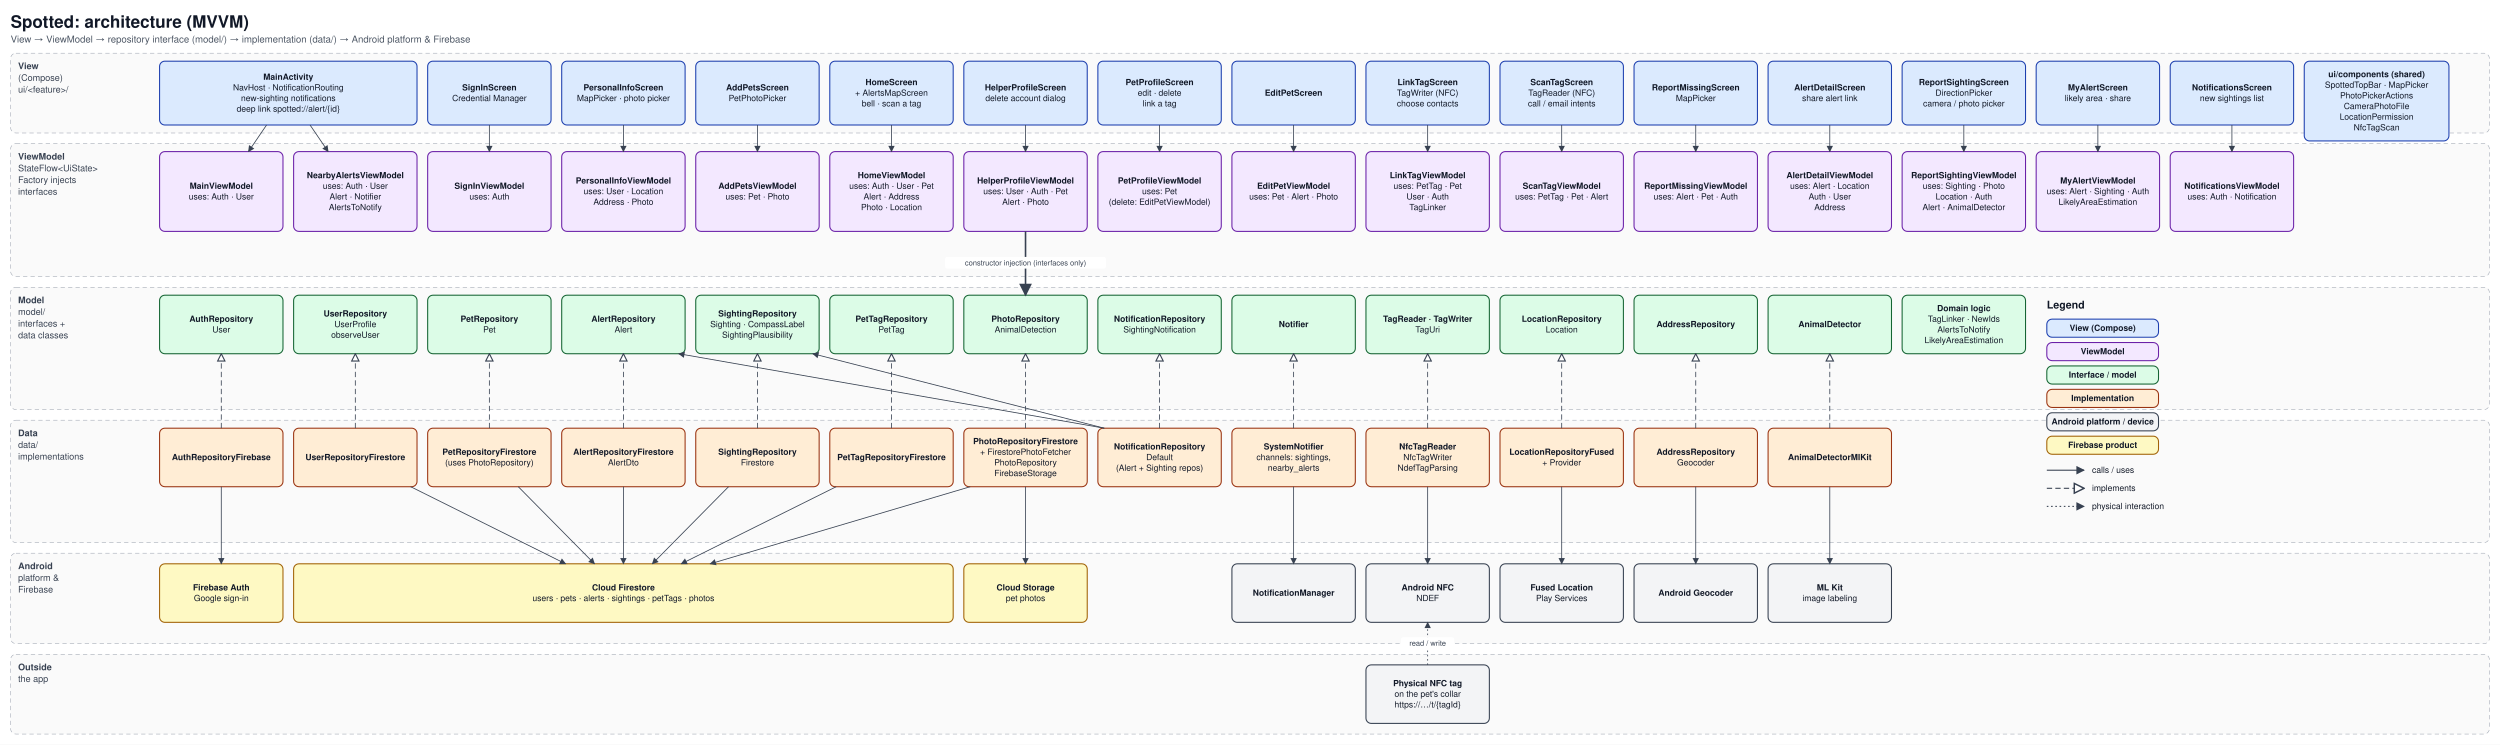
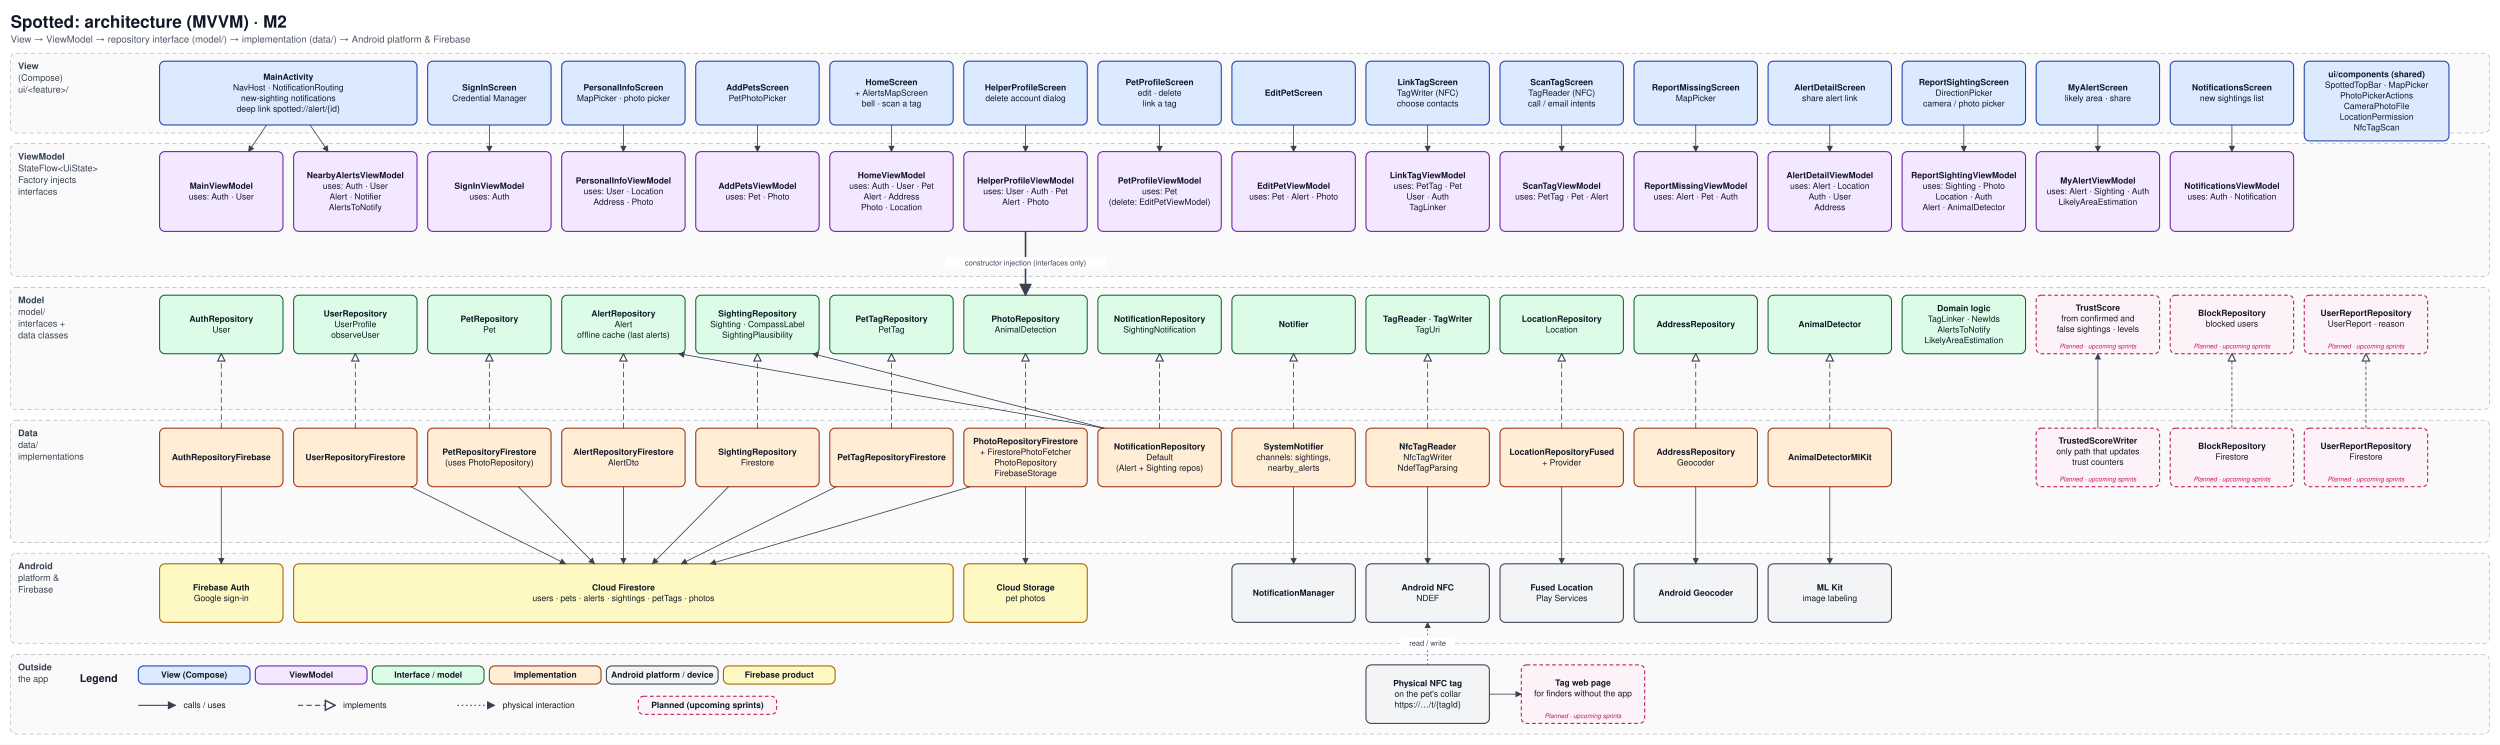
<svg xmlns="http://www.w3.org/2000/svg" width="4700" height="1400" viewBox="0 0 4700 1400" font-family="Helvetica, Arial, sans-serif">
  <defs>
    <marker id="arrow" viewBox="0 0 10 10" refX="9" refY="5" markerWidth="8" markerHeight="8" orient="auto-start-reverse">
      <path d="M0,0 L10,5 L0,10 z" fill="#374151" />
    </marker>
    <marker id="tri" viewBox="0 0 12 12" refX="11" refY="6" markerWidth="11" markerHeight="11" orient="auto-start-reverse">
      <path d="M1,1 L11,6 L1,11 z" fill="#ffffff" stroke="#374151" stroke-width="1.5" />
    </marker>
  </defs>
  <rect width="4700" height="1400" fill="#ffffff" />
-   <text x="20" y="52" font-size="32" fill="#111827" font-weight="bold">Spotted: architecture (MVVM)</text>
+   <text x="20" y="52" font-size="32" fill="#111827" font-weight="bold">Spotted: architecture (MVVM) · M2</text>
  <text x="20" y="80" font-size="18" fill="#4b5563">View → ViewModel → repository interface (model/) → implementation (data/) → Android platform &amp; Firebase</text>
  <rect x="20" y="100" width="4660" height="150" rx="10" fill="#fafafa" stroke="#9ca3af" stroke-dasharray="8 6" />
  <text x="34" y="130" font-size="17" fill="#374151" font-weight="bold">View</text>
  <text x="34" y="152" font-size="17" fill="#374151">(Compose)</text>
  <text x="34" y="174" font-size="17" fill="#374151">ui/&lt;feature&gt;/</text>
  <rect x="20" y="270" width="4660" height="250" rx="10" fill="#fafafa" stroke="#9ca3af" stroke-dasharray="8 6" />
  <text x="34" y="300" font-size="17" fill="#374151" font-weight="bold">ViewModel</text>
  <text x="34" y="322" font-size="17" fill="#374151">StateFlow&lt;UiState&gt;</text>
  <text x="34" y="344" font-size="17" fill="#374151">Factory injects</text>
  <text x="34" y="366" font-size="17" fill="#374151">interfaces</text>
  <rect x="20" y="540" width="4660" height="230" rx="10" fill="#fafafa" stroke="#9ca3af" stroke-dasharray="8 6" />
  <text x="34" y="570" font-size="17" fill="#374151" font-weight="bold">Model</text>
  <text x="34" y="592" font-size="17" fill="#374151">model/</text>
  <text x="34" y="614" font-size="17" fill="#374151">interfaces +</text>
  <text x="34" y="636" font-size="17" fill="#374151">data classes</text>
  <rect x="20" y="790" width="4660" height="230" rx="10" fill="#fafafa" stroke="#9ca3af" stroke-dasharray="8 6" />
  <text x="34" y="820" font-size="17" fill="#374151" font-weight="bold">Data</text>
  <text x="34" y="842" font-size="17" fill="#374151">data/</text>
  <text x="34" y="864" font-size="17" fill="#374151">implementations</text>
  <rect x="20" y="1040" width="4660" height="170" rx="10" fill="#fafafa" stroke="#9ca3af" stroke-dasharray="8 6" />
  <text x="34" y="1070" font-size="17" fill="#374151" font-weight="bold">Android</text>
  <text x="34" y="1092" font-size="17" fill="#374151">platform &amp;</text>
  <text x="34" y="1114" font-size="17" fill="#374151">Firebase</text>
  <rect x="20" y="1230" width="4660" height="150" rx="10" fill="#fafafa" stroke="#9ca3af" stroke-dasharray="8 6" />
  <text x="34" y="1260" font-size="17" fill="#374151" font-weight="bold">Outside</text>
  <text x="34" y="1282" font-size="17" fill="#374151">the app</text>
  <rect x="300" y="115" width="484" height="120" rx="10" fill="#dbeafe" stroke="#1e40af" stroke-width="2" />
  <text x="542" y="150" font-size="16" text-anchor="middle" fill="#111827" font-weight="bold">MainActivity</text>
  <text x="542" y="170" font-size="16" text-anchor="middle" fill="#111827">NavHost · NotificationRouting</text>
  <text x="542" y="190" font-size="16" text-anchor="middle" fill="#111827">new-sighting notifications</text>
  <text x="542" y="210" font-size="16" text-anchor="middle" fill="#111827">deep link spotted://alert/{id}</text>
  <rect x="300" y="285" width="232" height="150" rx="10" fill="#f3e8ff" stroke="#6b21a8" stroke-width="2" />
  <text x="416" y="355" font-size="16" text-anchor="middle" fill="#111827" font-weight="bold">MainViewModel</text>
  <text x="416" y="375" font-size="16" text-anchor="middle" fill="#111827">uses: Auth · User</text>
  <rect x="552" y="285" width="232" height="150" rx="10" fill="#f3e8ff" stroke="#6b21a8" stroke-width="2" />
  <text x="668" y="335" font-size="16" text-anchor="middle" fill="#111827" font-weight="bold">NearbyAlertsViewModel</text>
  <text x="668" y="355" font-size="16" text-anchor="middle" fill="#111827">uses: Auth · User</text>
  <text x="668" y="375" font-size="16" text-anchor="middle" fill="#111827">Alert · Notifier</text>
  <text x="668" y="395" font-size="16" text-anchor="middle" fill="#111827">AlertsToNotify</text>
  <rect x="804" y="115" width="232" height="120" rx="10" fill="#dbeafe" stroke="#1e40af" stroke-width="2" />
  <text x="920" y="170" font-size="16" text-anchor="middle" fill="#111827" font-weight="bold">SignInScreen</text>
  <text x="920" y="190" font-size="16" text-anchor="middle" fill="#111827">Credential Manager</text>
  <rect x="804" y="285" width="232" height="150" rx="10" fill="#f3e8ff" stroke="#6b21a8" stroke-width="2" />
  <text x="920" y="355" font-size="16" text-anchor="middle" fill="#111827" font-weight="bold">SignInViewModel</text>
  <text x="920" y="375" font-size="16" text-anchor="middle" fill="#111827">uses: Auth</text>
  <rect x="1056" y="115" width="232" height="120" rx="10" fill="#dbeafe" stroke="#1e40af" stroke-width="2" />
  <text x="1172" y="170" font-size="16" text-anchor="middle" fill="#111827" font-weight="bold">PersonalInfoScreen</text>
  <text x="1172" y="190" font-size="16" text-anchor="middle" fill="#111827">MapPicker · photo picker</text>
  <rect x="1056" y="285" width="232" height="150" rx="10" fill="#f3e8ff" stroke="#6b21a8" stroke-width="2" />
  <text x="1172" y="345" font-size="16" text-anchor="middle" fill="#111827" font-weight="bold">PersonalInfoViewModel</text>
  <text x="1172" y="365" font-size="16" text-anchor="middle" fill="#111827">uses: User · Location</text>
  <text x="1172" y="385" font-size="16" text-anchor="middle" fill="#111827">Address · Photo</text>
  <rect x="1308" y="115" width="232" height="120" rx="10" fill="#dbeafe" stroke="#1e40af" stroke-width="2" />
  <text x="1424" y="170" font-size="16" text-anchor="middle" fill="#111827" font-weight="bold">AddPetsScreen</text>
  <text x="1424" y="190" font-size="16" text-anchor="middle" fill="#111827">PetPhotoPicker</text>
  <rect x="1308" y="285" width="232" height="150" rx="10" fill="#f3e8ff" stroke="#6b21a8" stroke-width="2" />
  <text x="1424" y="355" font-size="16" text-anchor="middle" fill="#111827" font-weight="bold">AddPetsViewModel</text>
  <text x="1424" y="375" font-size="16" text-anchor="middle" fill="#111827">uses: Pet · Photo</text>
  <rect x="1560" y="115" width="232" height="120" rx="10" fill="#dbeafe" stroke="#1e40af" stroke-width="2" />
  <text x="1676" y="160" font-size="16" text-anchor="middle" fill="#111827" font-weight="bold">HomeScreen</text>
  <text x="1676" y="180" font-size="16" text-anchor="middle" fill="#111827">+ AlertsMapScreen</text>
  <text x="1676" y="200" font-size="16" text-anchor="middle" fill="#111827">bell · scan a tag</text>
  <rect x="1560" y="285" width="232" height="150" rx="10" fill="#f3e8ff" stroke="#6b21a8" stroke-width="2" />
  <text x="1676" y="335" font-size="16" text-anchor="middle" fill="#111827" font-weight="bold">HomeViewModel</text>
  <text x="1676" y="355" font-size="16" text-anchor="middle" fill="#111827">uses: Auth · User · Pet</text>
  <text x="1676" y="375" font-size="16" text-anchor="middle" fill="#111827">Alert · Address</text>
  <text x="1676" y="395" font-size="16" text-anchor="middle" fill="#111827">Photo · Location</text>
  <rect x="1812" y="115" width="232" height="120" rx="10" fill="#dbeafe" stroke="#1e40af" stroke-width="2" />
  <text x="1928" y="170" font-size="16" text-anchor="middle" fill="#111827" font-weight="bold">HelperProfileScreen</text>
  <text x="1928" y="190" font-size="16" text-anchor="middle" fill="#111827">delete account dialog</text>
  <rect x="1812" y="285" width="232" height="150" rx="10" fill="#f3e8ff" stroke="#6b21a8" stroke-width="2" />
  <text x="1928" y="345" font-size="16" text-anchor="middle" fill="#111827" font-weight="bold">HelperProfileViewModel</text>
  <text x="1928" y="365" font-size="16" text-anchor="middle" fill="#111827">uses: User · Auth · Pet</text>
  <text x="1928" y="385" font-size="16" text-anchor="middle" fill="#111827">Alert · Photo</text>
  <rect x="2064" y="115" width="232" height="120" rx="10" fill="#dbeafe" stroke="#1e40af" stroke-width="2" />
  <text x="2180" y="160" font-size="16" text-anchor="middle" fill="#111827" font-weight="bold">PetProfileScreen</text>
  <text x="2180" y="180" font-size="16" text-anchor="middle" fill="#111827">edit · delete</text>
  <text x="2180" y="200" font-size="16" text-anchor="middle" fill="#111827">link a tag</text>
  <rect x="2064" y="285" width="232" height="150" rx="10" fill="#f3e8ff" stroke="#6b21a8" stroke-width="2" />
  <text x="2180" y="345" font-size="16" text-anchor="middle" fill="#111827" font-weight="bold">PetProfileViewModel</text>
  <text x="2180" y="365" font-size="16" text-anchor="middle" fill="#111827">uses: Pet</text>
  <text x="2180" y="385" font-size="16" text-anchor="middle" fill="#111827">(delete: EditPetViewModel)</text>
  <rect x="2316" y="115" width="232" height="120" rx="10" fill="#dbeafe" stroke="#1e40af" stroke-width="2" />
  <text x="2432" y="180" font-size="16" text-anchor="middle" fill="#111827" font-weight="bold">EditPetScreen</text>
  <rect x="2316" y="285" width="232" height="150" rx="10" fill="#f3e8ff" stroke="#6b21a8" stroke-width="2" />
  <text x="2432" y="355" font-size="16" text-anchor="middle" fill="#111827" font-weight="bold">EditPetViewModel</text>
  <text x="2432" y="375" font-size="16" text-anchor="middle" fill="#111827">uses: Pet · Alert · Photo</text>
  <rect x="2568" y="115" width="232" height="120" rx="10" fill="#dbeafe" stroke="#1e40af" stroke-width="2" />
  <text x="2684" y="160" font-size="16" text-anchor="middle" fill="#111827" font-weight="bold">LinkTagScreen</text>
  <text x="2684" y="180" font-size="16" text-anchor="middle" fill="#111827">TagWriter (NFC)</text>
  <text x="2684" y="200" font-size="16" text-anchor="middle" fill="#111827">choose contacts</text>
  <rect x="2568" y="285" width="232" height="150" rx="10" fill="#f3e8ff" stroke="#6b21a8" stroke-width="2" />
  <text x="2684" y="335" font-size="16" text-anchor="middle" fill="#111827" font-weight="bold">LinkTagViewModel</text>
  <text x="2684" y="355" font-size="16" text-anchor="middle" fill="#111827">uses: PetTag · Pet</text>
  <text x="2684" y="375" font-size="16" text-anchor="middle" fill="#111827">User · Auth</text>
  <text x="2684" y="395" font-size="16" text-anchor="middle" fill="#111827">TagLinker</text>
  <rect x="2820" y="115" width="232" height="120" rx="10" fill="#dbeafe" stroke="#1e40af" stroke-width="2" />
  <text x="2936" y="160" font-size="16" text-anchor="middle" fill="#111827" font-weight="bold">ScanTagScreen</text>
  <text x="2936" y="180" font-size="16" text-anchor="middle" fill="#111827">TagReader (NFC)</text>
  <text x="2936" y="200" font-size="16" text-anchor="middle" fill="#111827">call / email intents</text>
  <rect x="2820" y="285" width="232" height="150" rx="10" fill="#f3e8ff" stroke="#6b21a8" stroke-width="2" />
  <text x="2936" y="355" font-size="16" text-anchor="middle" fill="#111827" font-weight="bold">ScanTagViewModel</text>
  <text x="2936" y="375" font-size="16" text-anchor="middle" fill="#111827">uses: PetTag · Pet · Alert</text>
  <rect x="3072" y="115" width="232" height="120" rx="10" fill="#dbeafe" stroke="#1e40af" stroke-width="2" />
  <text x="3188" y="170" font-size="16" text-anchor="middle" fill="#111827" font-weight="bold">ReportMissingScreen</text>
  <text x="3188" y="190" font-size="16" text-anchor="middle" fill="#111827">MapPicker</text>
  <rect x="3072" y="285" width="232" height="150" rx="10" fill="#f3e8ff" stroke="#6b21a8" stroke-width="2" />
  <text x="3188" y="355" font-size="16" text-anchor="middle" fill="#111827" font-weight="bold">ReportMissingViewModel</text>
  <text x="3188" y="375" font-size="16" text-anchor="middle" fill="#111827">uses: Alert · Pet · Auth</text>
  <rect x="3324" y="115" width="232" height="120" rx="10" fill="#dbeafe" stroke="#1e40af" stroke-width="2" />
  <text x="3440" y="170" font-size="16" text-anchor="middle" fill="#111827" font-weight="bold">AlertDetailScreen</text>
  <text x="3440" y="190" font-size="16" text-anchor="middle" fill="#111827">share alert link</text>
  <rect x="3324" y="285" width="232" height="150" rx="10" fill="#f3e8ff" stroke="#6b21a8" stroke-width="2" />
  <text x="3440" y="335" font-size="16" text-anchor="middle" fill="#111827" font-weight="bold">AlertDetailViewModel</text>
  <text x="3440" y="355" font-size="16" text-anchor="middle" fill="#111827">uses: Alert · Location</text>
  <text x="3440" y="375" font-size="16" text-anchor="middle" fill="#111827">Auth · User</text>
  <text x="3440" y="395" font-size="16" text-anchor="middle" fill="#111827">Address</text>
  <rect x="3576" y="115" width="232" height="120" rx="10" fill="#dbeafe" stroke="#1e40af" stroke-width="2" />
  <text x="3692" y="160" font-size="16" text-anchor="middle" fill="#111827" font-weight="bold">ReportSightingScreen</text>
  <text x="3692" y="180" font-size="16" text-anchor="middle" fill="#111827">DirectionPicker</text>
  <text x="3692" y="200" font-size="16" text-anchor="middle" fill="#111827">camera / photo picker</text>
  <rect x="3576" y="285" width="232" height="150" rx="10" fill="#f3e8ff" stroke="#6b21a8" stroke-width="2" />
  <text x="3692" y="335" font-size="16" text-anchor="middle" fill="#111827" font-weight="bold">ReportSightingViewModel</text>
  <text x="3692" y="355" font-size="16" text-anchor="middle" fill="#111827">uses: Sighting · Photo</text>
  <text x="3692" y="375" font-size="16" text-anchor="middle" fill="#111827">Location · Auth</text>
  <text x="3692" y="395" font-size="16" text-anchor="middle" fill="#111827">Alert · AnimalDetector</text>
  <rect x="3828" y="115" width="232" height="120" rx="10" fill="#dbeafe" stroke="#1e40af" stroke-width="2" />
  <text x="3944" y="170" font-size="16" text-anchor="middle" fill="#111827" font-weight="bold">MyAlertScreen</text>
  <text x="3944" y="190" font-size="16" text-anchor="middle" fill="#111827">likely area · share</text>
  <rect x="3828" y="285" width="232" height="150" rx="10" fill="#f3e8ff" stroke="#6b21a8" stroke-width="2" />
  <text x="3944" y="345" font-size="16" text-anchor="middle" fill="#111827" font-weight="bold">MyAlertViewModel</text>
  <text x="3944" y="365" font-size="16" text-anchor="middle" fill="#111827">uses: Alert · Sighting · Auth</text>
  <text x="3944" y="385" font-size="16" text-anchor="middle" fill="#111827">LikelyAreaEstimation</text>
  <rect x="4080" y="115" width="232" height="120" rx="10" fill="#dbeafe" stroke="#1e40af" stroke-width="2" />
  <text x="4196" y="170" font-size="16" text-anchor="middle" fill="#111827" font-weight="bold">NotificationsScreen</text>
  <text x="4196" y="190" font-size="16" text-anchor="middle" fill="#111827">new sightings list</text>
  <rect x="4080" y="285" width="232" height="150" rx="10" fill="#f3e8ff" stroke="#6b21a8" stroke-width="2" />
  <text x="4196" y="355" font-size="16" text-anchor="middle" fill="#111827" font-weight="bold">NotificationsViewModel</text>
  <text x="4196" y="375" font-size="16" text-anchor="middle" fill="#111827">uses: Auth · Notification</text>
  <rect x="4332" y="115" width="272" height="150" rx="10" fill="#dbeafe" stroke="#1e40af" stroke-width="2" />
  <text x="4468" y="145" font-size="16" text-anchor="middle" fill="#111827" font-weight="bold">ui/components (shared)</text>
  <text x="4468" y="165" font-size="16" text-anchor="middle" fill="#111827">SpottedTopBar · MapPicker</text>
  <text x="4468" y="185" font-size="16" text-anchor="middle" fill="#111827">PhotoPickerActions</text>
  <text x="4468" y="205" font-size="16" text-anchor="middle" fill="#111827">CameraPhotoFile</text>
  <text x="4468" y="225" font-size="16" text-anchor="middle" fill="#111827">LocationPermission</text>
  <text x="4468" y="245" font-size="16" text-anchor="middle" fill="#111827">NfcTagScan</text>
  <rect x="300" y="555" width="232" height="110" rx="10" fill="#dcfce7" stroke="#166534" stroke-width="2" />
  <text x="416" y="605" font-size="16" text-anchor="middle" fill="#111827" font-weight="bold">AuthRepository</text>
  <text x="416" y="625" font-size="16" text-anchor="middle" fill="#111827">User</text>
  <rect x="552" y="555" width="232" height="110" rx="10" fill="#dcfce7" stroke="#166534" stroke-width="2" />
  <text x="668" y="595" font-size="16" text-anchor="middle" fill="#111827" font-weight="bold">UserRepository</text>
  <text x="668" y="615" font-size="16" text-anchor="middle" fill="#111827">UserProfile</text>
  <text x="668" y="635" font-size="16" text-anchor="middle" fill="#111827">observeUser</text>
  <rect x="804" y="555" width="232" height="110" rx="10" fill="#dcfce7" stroke="#166534" stroke-width="2" />
  <text x="920" y="605" font-size="16" text-anchor="middle" fill="#111827" font-weight="bold">PetRepository</text>
  <text x="920" y="625" font-size="16" text-anchor="middle" fill="#111827">Pet</text>
  <rect x="1056" y="555" width="232" height="110" rx="10" fill="#dcfce7" stroke="#166534" stroke-width="2" />
-   <text x="1172" y="605" font-size="16" text-anchor="middle" fill="#111827" font-weight="bold">AlertRepository</text>
-   <text x="1172" y="625" font-size="16" text-anchor="middle" fill="#111827">Alert</text>
+   <text x="1172" y="595" font-size="16" text-anchor="middle" fill="#111827" font-weight="bold">AlertRepository</text>
+   <text x="1172" y="615" font-size="16" text-anchor="middle" fill="#111827">Alert</text>
+   <text x="1172" y="635" font-size="16" text-anchor="middle" fill="#111827">offline cache (last alerts)</text>
  <rect x="1308" y="555" width="232" height="110" rx="10" fill="#dcfce7" stroke="#166534" stroke-width="2" />
  <text x="1424" y="595" font-size="16" text-anchor="middle" fill="#111827" font-weight="bold">SightingRepository</text>
  <text x="1424" y="615" font-size="16" text-anchor="middle" fill="#111827">Sighting · CompassLabel</text>
  <text x="1424" y="635" font-size="16" text-anchor="middle" fill="#111827">SightingPlausibility</text>
  <rect x="1560" y="555" width="232" height="110" rx="10" fill="#dcfce7" stroke="#166534" stroke-width="2" />
  <text x="1676" y="605" font-size="16" text-anchor="middle" fill="#111827" font-weight="bold">PetTagRepository</text>
  <text x="1676" y="625" font-size="16" text-anchor="middle" fill="#111827">PetTag</text>
  <rect x="1812" y="555" width="232" height="110" rx="10" fill="#dcfce7" stroke="#166534" stroke-width="2" />
  <text x="1928" y="605" font-size="16" text-anchor="middle" fill="#111827" font-weight="bold">PhotoRepository</text>
  <text x="1928" y="625" font-size="16" text-anchor="middle" fill="#111827">AnimalDetection</text>
  <rect x="2064" y="555" width="232" height="110" rx="10" fill="#dcfce7" stroke="#166534" stroke-width="2" />
  <text x="2180" y="605" font-size="16" text-anchor="middle" fill="#111827" font-weight="bold">NotificationRepository</text>
  <text x="2180" y="625" font-size="16" text-anchor="middle" fill="#111827">SightingNotification</text>
  <rect x="2316" y="555" width="232" height="110" rx="10" fill="#dcfce7" stroke="#166534" stroke-width="2" />
  <text x="2432" y="615" font-size="16" text-anchor="middle" fill="#111827" font-weight="bold">Notifier</text>
  <rect x="2568" y="555" width="232" height="110" rx="10" fill="#dcfce7" stroke="#166534" stroke-width="2" />
  <text x="2684" y="605" font-size="16" text-anchor="middle" fill="#111827" font-weight="bold">TagReader · TagWriter</text>
  <text x="2684" y="625" font-size="16" text-anchor="middle" fill="#111827">TagUri</text>
  <rect x="2820" y="555" width="232" height="110" rx="10" fill="#dcfce7" stroke="#166534" stroke-width="2" />
  <text x="2936" y="605" font-size="16" text-anchor="middle" fill="#111827" font-weight="bold">LocationRepository</text>
  <text x="2936" y="625" font-size="16" text-anchor="middle" fill="#111827">Location</text>
  <rect x="3072" y="555" width="232" height="110" rx="10" fill="#dcfce7" stroke="#166534" stroke-width="2" />
  <text x="3188" y="615" font-size="16" text-anchor="middle" fill="#111827" font-weight="bold">AddressRepository</text>
  <rect x="3324" y="555" width="232" height="110" rx="10" fill="#dcfce7" stroke="#166534" stroke-width="2" />
  <text x="3440" y="615" font-size="16" text-anchor="middle" fill="#111827" font-weight="bold">AnimalDetector</text>
  <rect x="3576" y="555" width="232" height="110" rx="10" fill="#dcfce7" stroke="#166534" stroke-width="2" />
  <text x="3692" y="585" font-size="16" text-anchor="middle" fill="#111827" font-weight="bold">Domain logic</text>
  <text x="3692" y="605" font-size="16" text-anchor="middle" fill="#111827">TagLinker · NewIds</text>
  <text x="3692" y="625" font-size="16" text-anchor="middle" fill="#111827">AlertsToNotify</text>
  <text x="3692" y="645" font-size="16" text-anchor="middle" fill="#111827">LikelyAreaEstimation</text>
  <rect x="300" y="805" width="232" height="110" rx="10" fill="#ffedd5" stroke="#9a3412" stroke-width="2" />
  <text x="416" y="865" font-size="16" text-anchor="middle" fill="#111827" font-weight="bold">AuthRepositoryFirebase</text>
  <rect x="552" y="805" width="232" height="110" rx="10" fill="#ffedd5" stroke="#9a3412" stroke-width="2" />
  <text x="668" y="865" font-size="16" text-anchor="middle" fill="#111827" font-weight="bold">UserRepositoryFirestore</text>
  <rect x="804" y="805" width="232" height="110" rx="10" fill="#ffedd5" stroke="#9a3412" stroke-width="2" />
  <text x="920" y="855" font-size="16" text-anchor="middle" fill="#111827" font-weight="bold">PetRepositoryFirestore</text>
  <text x="920" y="875" font-size="16" text-anchor="middle" fill="#111827">(uses PhotoRepository)</text>
  <rect x="1056" y="805" width="232" height="110" rx="10" fill="#ffedd5" stroke="#9a3412" stroke-width="2" />
  <text x="1172" y="855" font-size="16" text-anchor="middle" fill="#111827" font-weight="bold">AlertRepositoryFirestore</text>
  <text x="1172" y="875" font-size="16" text-anchor="middle" fill="#111827">AlertDto</text>
  <rect x="1308" y="805" width="232" height="110" rx="10" fill="#ffedd5" stroke="#9a3412" stroke-width="2" />
  <text x="1424" y="855" font-size="16" text-anchor="middle" fill="#111827" font-weight="bold">SightingRepository</text>
  <text x="1424" y="875" font-size="16" text-anchor="middle" fill="#111827">Firestore</text>
  <rect x="1560" y="805" width="232" height="110" rx="10" fill="#ffedd5" stroke="#9a3412" stroke-width="2" />
  <text x="1676" y="865" font-size="16" text-anchor="middle" fill="#111827" font-weight="bold">PetTagRepositoryFirestore</text>
  <rect x="1812" y="805" width="232" height="110" rx="10" fill="#ffedd5" stroke="#9a3412" stroke-width="2" />
  <text x="1928" y="835" font-size="16" text-anchor="middle" fill="#111827" font-weight="bold">PhotoRepositoryFirestore</text>
  <text x="1928" y="855" font-size="16" text-anchor="middle" fill="#111827">+ FirestorePhotoFetcher</text>
  <text x="1928" y="875" font-size="16" text-anchor="middle" fill="#111827">PhotoRepository</text>
  <text x="1928" y="895" font-size="16" text-anchor="middle" fill="#111827">FirebaseStorage</text>
  <rect x="2064" y="805" width="232" height="110" rx="10" fill="#ffedd5" stroke="#9a3412" stroke-width="2" />
  <text x="2180" y="845" font-size="16" text-anchor="middle" fill="#111827" font-weight="bold">NotificationRepository</text>
  <text x="2180" y="865" font-size="16" text-anchor="middle" fill="#111827">Default</text>
  <text x="2180" y="885" font-size="16" text-anchor="middle" fill="#111827">(Alert + Sighting repos)</text>
  <rect x="2316" y="805" width="232" height="110" rx="10" fill="#ffedd5" stroke="#9a3412" stroke-width="2" />
  <text x="2432" y="845" font-size="16" text-anchor="middle" fill="#111827" font-weight="bold">SystemNotifier</text>
  <text x="2432" y="865" font-size="16" text-anchor="middle" fill="#111827">channels: sightings,</text>
  <text x="2432" y="885" font-size="16" text-anchor="middle" fill="#111827">nearby_alerts</text>
  <rect x="2568" y="805" width="232" height="110" rx="10" fill="#ffedd5" stroke="#9a3412" stroke-width="2" />
  <text x="2684" y="845" font-size="16" text-anchor="middle" fill="#111827" font-weight="bold">NfcTagReader</text>
  <text x="2684" y="865" font-size="16" text-anchor="middle" fill="#111827">NfcTagWriter</text>
  <text x="2684" y="885" font-size="16" text-anchor="middle" fill="#111827">NdefTagParsing</text>
  <rect x="2820" y="805" width="232" height="110" rx="10" fill="#ffedd5" stroke="#9a3412" stroke-width="2" />
  <text x="2936" y="855" font-size="16" text-anchor="middle" fill="#111827" font-weight="bold">LocationRepositoryFused</text>
  <text x="2936" y="875" font-size="16" text-anchor="middle" fill="#111827">+ Provider</text>
  <rect x="3072" y="805" width="232" height="110" rx="10" fill="#ffedd5" stroke="#9a3412" stroke-width="2" />
  <text x="3188" y="855" font-size="16" text-anchor="middle" fill="#111827" font-weight="bold">AddressRepository</text>
  <text x="3188" y="875" font-size="16" text-anchor="middle" fill="#111827">Geocoder</text>
  <rect x="3324" y="805" width="232" height="110" rx="10" fill="#ffedd5" stroke="#9a3412" stroke-width="2" />
  <text x="3440" y="865" font-size="16" text-anchor="middle" fill="#111827" font-weight="bold">AnimalDetectorMlKit</text>
  <rect x="300" y="1060" width="232" height="110" rx="10" fill="#fef9c3" stroke="#a16207" stroke-width="2" />
  <text x="416" y="1110" font-size="16" text-anchor="middle" fill="#111827" font-weight="bold">Firebase Auth</text>
  <text x="416" y="1130" font-size="16" text-anchor="middle" fill="#111827">Google sign-in</text>
  <rect x="552" y="1060" width="1240" height="110" rx="10" fill="#fef9c3" stroke="#a16207" stroke-width="2" />
  <text x="1172" y="1110" font-size="16" text-anchor="middle" fill="#111827" font-weight="bold">Cloud Firestore</text>
  <text x="1172" y="1130" font-size="16" text-anchor="middle" fill="#111827">users · pets · alerts · sightings · petTags · photos</text>
  <rect x="1812" y="1060" width="232" height="110" rx="10" fill="#fef9c3" stroke="#a16207" stroke-width="2" />
  <text x="1928" y="1110" font-size="16" text-anchor="middle" fill="#111827" font-weight="bold">Cloud Storage</text>
  <text x="1928" y="1130" font-size="16" text-anchor="middle" fill="#111827">pet photos</text>
  <rect x="2316" y="1060" width="232" height="110" rx="10" fill="#f3f4f6" stroke="#374151" stroke-width="2" />
  <text x="2432" y="1120" font-size="16" text-anchor="middle" fill="#111827" font-weight="bold">NotificationManager</text>
  <rect x="2568" y="1060" width="232" height="110" rx="10" fill="#f3f4f6" stroke="#374151" stroke-width="2" />
  <text x="2684" y="1110" font-size="16" text-anchor="middle" fill="#111827" font-weight="bold">Android NFC</text>
  <text x="2684" y="1130" font-size="16" text-anchor="middle" fill="#111827">NDEF</text>
  <rect x="2820" y="1060" width="232" height="110" rx="10" fill="#f3f4f6" stroke="#374151" stroke-width="2" />
  <text x="2936" y="1110" font-size="16" text-anchor="middle" fill="#111827" font-weight="bold">Fused Location</text>
  <text x="2936" y="1130" font-size="16" text-anchor="middle" fill="#111827">Play Services</text>
  <rect x="3072" y="1060" width="232" height="110" rx="10" fill="#f3f4f6" stroke="#374151" stroke-width="2" />
  <text x="3188" y="1120" font-size="16" text-anchor="middle" fill="#111827" font-weight="bold">Android Geocoder</text>
  <rect x="3324" y="1060" width="232" height="110" rx="10" fill="#f3f4f6" stroke="#374151" stroke-width="2" />
  <text x="3440" y="1110" font-size="16" text-anchor="middle" fill="#111827" font-weight="bold">ML Kit</text>
  <text x="3440" y="1130" font-size="16" text-anchor="middle" fill="#111827">image labeling</text>
  <rect x="2568" y="1250" width="232" height="110" rx="10" fill="#f3f4f6" stroke="#374151" stroke-width="2" />
  <text x="2684" y="1290" font-size="16" text-anchor="middle" fill="#111827" font-weight="bold">Physical NFC tag</text>
  <text x="2684" y="1310" font-size="16" text-anchor="middle" fill="#111827">on the pet's collar</text>
  <text x="2684" y="1330" font-size="16" text-anchor="middle" fill="#111827">https://…/t/{tagId}</text>
-   <text x="3848" y="580" font-size="20" font-weight="bold" fill="#111827">Legend</text>
-   <rect x="3848" y="600" width="210" height="34" rx="10" fill="#dbeafe" stroke="#1e40af" stroke-width="2" />
-   <text x="3953" y="622" font-size="16" text-anchor="middle" fill="#111827" font-weight="bold">View (Compose)</text>
-   <rect x="3848" y="644" width="210" height="34" rx="10" fill="#f3e8ff" stroke="#6b21a8" stroke-width="2" />
-   <text x="3953" y="666" font-size="16" text-anchor="middle" fill="#111827" font-weight="bold">ViewModel</text>
-   <rect x="3848" y="688" width="210" height="34" rx="10" fill="#dcfce7" stroke="#166534" stroke-width="2" />
-   <text x="3953" y="710" font-size="16" text-anchor="middle" fill="#111827" font-weight="bold">Interface / model</text>
-   <rect x="3848" y="732" width="210" height="34" rx="10" fill="#ffedd5" stroke="#9a3412" stroke-width="2" />
-   <text x="3953" y="754" font-size="16" text-anchor="middle" fill="#111827" font-weight="bold">Implementation</text>
-   <rect x="3848" y="776" width="210" height="34" rx="10" fill="#f3f4f6" stroke="#374151" stroke-width="2" />
-   <text x="3953" y="798" font-size="16" text-anchor="middle" fill="#111827" font-weight="bold">Android platform / device</text>
-   <rect x="3848" y="820" width="210" height="34" rx="10" fill="#fef9c3" stroke="#a16207" stroke-width="2" />
-   <text x="3953" y="842" font-size="16" text-anchor="middle" fill="#111827" font-weight="bold">Firebase product</text>
-   <line x1="3848" y1="884" x2="3918" y2="884" stroke="#374151" stroke-width="2" marker-end="url(#arrow)" />
-   <text x="3933" y="889" font-size="16" fill="#111827">calls / uses</text>
-   <line x1="3848" y1="918" x2="3918" y2="918" stroke="#374151" stroke-width="2" stroke-dasharray="10 6" marker-end="url(#tri)" />
-   <text x="3933" y="923" font-size="16" fill="#111827">implements</text>
-   <line x1="3848" y1="952" x2="3918" y2="952" stroke="#374151" stroke-width="2" stroke-dasharray="3 5" marker-end="url(#arrow)" />
-   <text x="3933" y="957" font-size="16" fill="#111827">physical interaction</text>
  <line x1="501.135" y1="235" x2="467.081" y2="285" stroke="#374151" stroke-width="1.5" marker-end="url(#arrow)" />
  <line x1="582.865" y1="235" x2="616.919" y2="285" stroke="#374151" stroke-width="1.5" marker-end="url(#arrow)" />
  <line x1="920" y1="235" x2="920" y2="285" stroke="#374151" stroke-width="1.5" marker-end="url(#arrow)" />
  <line x1="1172" y1="235" x2="1172" y2="285" stroke="#374151" stroke-width="1.5" marker-end="url(#arrow)" />
  <line x1="1424" y1="235" x2="1424" y2="285" stroke="#374151" stroke-width="1.5" marker-end="url(#arrow)" />
  <line x1="1676" y1="235" x2="1676" y2="285" stroke="#374151" stroke-width="1.5" marker-end="url(#arrow)" />
  <line x1="1928" y1="235" x2="1928" y2="285" stroke="#374151" stroke-width="1.5" marker-end="url(#arrow)" />
  <line x1="2180" y1="235" x2="2180" y2="285" stroke="#374151" stroke-width="1.5" marker-end="url(#arrow)" />
  <line x1="2432" y1="235" x2="2432" y2="285" stroke="#374151" stroke-width="1.5" marker-end="url(#arrow)" />
  <line x1="2684" y1="235" x2="2684" y2="285" stroke="#374151" stroke-width="1.5" marker-end="url(#arrow)" />
  <line x1="2936" y1="235" x2="2936" y2="285" stroke="#374151" stroke-width="1.5" marker-end="url(#arrow)" />
  <line x1="3188" y1="235" x2="3188" y2="285" stroke="#374151" stroke-width="1.5" marker-end="url(#arrow)" />
  <line x1="3440" y1="235" x2="3440" y2="285" stroke="#374151" stroke-width="1.5" marker-end="url(#arrow)" />
  <line x1="3692" y1="235" x2="3692" y2="285" stroke="#374151" stroke-width="1.5" marker-end="url(#arrow)" />
  <line x1="3944" y1="235" x2="3944" y2="285" stroke="#374151" stroke-width="1.5" marker-end="url(#arrow)" />
  <line x1="4196" y1="235" x2="4196" y2="285" stroke="#374151" stroke-width="1.5" marker-end="url(#arrow)" />
  <line x1="416" y1="805" x2="416" y2="665" stroke="#374151" stroke-width="1.5" stroke-dasharray="10 6" marker-end="url(#tri)" />
  <line x1="668" y1="805" x2="668" y2="665" stroke="#374151" stroke-width="1.5" stroke-dasharray="10 6" marker-end="url(#tri)" />
  <line x1="920" y1="805" x2="920" y2="665" stroke="#374151" stroke-width="1.5" stroke-dasharray="10 6" marker-end="url(#tri)" />
  <line x1="1172" y1="805" x2="1172" y2="665" stroke="#374151" stroke-width="1.5" stroke-dasharray="10 6" marker-end="url(#tri)" />
  <line x1="1424" y1="805" x2="1424" y2="665" stroke="#374151" stroke-width="1.5" stroke-dasharray="10 6" marker-end="url(#tri)" />
  <line x1="1676" y1="805" x2="1676" y2="665" stroke="#374151" stroke-width="1.5" stroke-dasharray="10 6" marker-end="url(#tri)" />
  <line x1="1928" y1="805" x2="1928" y2="665" stroke="#374151" stroke-width="1.5" stroke-dasharray="10 6" marker-end="url(#tri)" />
  <line x1="2180" y1="805" x2="2180" y2="665" stroke="#374151" stroke-width="1.5" stroke-dasharray="10 6" marker-end="url(#tri)" />
  <line x1="2432" y1="805" x2="2432" y2="665" stroke="#374151" stroke-width="1.5" stroke-dasharray="10 6" marker-end="url(#tri)" />
  <line x1="2684" y1="805" x2="2684" y2="665" stroke="#374151" stroke-width="1.5" stroke-dasharray="10 6" marker-end="url(#tri)" />
  <line x1="2936" y1="805" x2="2936" y2="665" stroke="#374151" stroke-width="1.5" stroke-dasharray="10 6" marker-end="url(#tri)" />
  <line x1="3188" y1="805" x2="3188" y2="665" stroke="#374151" stroke-width="1.5" stroke-dasharray="10 6" marker-end="url(#tri)" />
  <line x1="3440" y1="805" x2="3440" y2="665" stroke="#374151" stroke-width="1.5" stroke-dasharray="10 6" marker-end="url(#tri)" />
  <line x1="1928" y1="435" x2="1928" y2="555" stroke="#374151" stroke-width="3" marker-end="url(#arrow)" />
  <rect x="1776.75" y="483" width="302.5" height="22" rx="4" fill="#ffffff" />
  <text x="1928" y="499" font-size="14" text-anchor="middle" fill="#374151">constructor injection (interfaces only)</text>
  <line x1="416" y1="915" x2="416" y2="1060" stroke="#374151" stroke-width="1.5" marker-end="url(#arrow)" />
  <line x1="772" y1="915" x2="1063.294" y2="1060" stroke="#374151" stroke-width="1.5" marker-end="url(#arrow)" />
  <line x1="974.353" y1="915" x2="1117.647" y2="1060" stroke="#374151" stroke-width="1.5" marker-end="url(#arrow)" />
  <line x1="1172" y1="915" x2="1172" y2="1060" stroke="#374151" stroke-width="1.5" marker-end="url(#arrow)" />
  <line x1="1369.647" y1="915" x2="1226.353" y2="1060" stroke="#374151" stroke-width="1.5" marker-end="url(#arrow)" />
  <line x1="1572" y1="915" x2="1280.706" y2="1060" stroke="#374151" stroke-width="1.5" marker-end="url(#arrow)" />
  <line x1="1824" y1="915" x2="1335.059" y2="1060" stroke="#374151" stroke-width="1.5" marker-end="url(#arrow)" />
  <line x1="1928" y1="915" x2="1928" y2="1060" stroke="#374151" stroke-width="1.5" marker-end="url(#arrow)" />
  <line x1="2076" y1="805" x2="1276" y2="665" stroke="#374151" stroke-width="1.5" marker-end="url(#arrow)" />
  <line x1="2076" y1="805" x2="1528" y2="665" stroke="#374151" stroke-width="1.5" marker-end="url(#arrow)" />
  <line x1="2432" y1="915" x2="2432" y2="1060" stroke="#374151" stroke-width="1.5" marker-end="url(#arrow)" />
  <line x1="2684" y1="915" x2="2684" y2="1060" stroke="#374151" stroke-width="1.5" marker-end="url(#arrow)" />
  <line x1="2936" y1="915" x2="2936" y2="1060" stroke="#374151" stroke-width="1.5" marker-end="url(#arrow)" />
  <line x1="3188" y1="915" x2="3188" y2="1060" stroke="#374151" stroke-width="1.5" marker-end="url(#arrow)" />
  <line x1="3440" y1="915" x2="3440" y2="1060" stroke="#374151" stroke-width="1.5" marker-end="url(#arrow)" />
  <line x1="2684" y1="1250" x2="2684" y2="1170" stroke="#374151" stroke-width="1.5" stroke-dasharray="3 5" marker-end="url(#arrow)" />
  <rect x="2634" y="1198" width="100" height="22" rx="4" fill="#ffffff" />
  <text x="2684" y="1214" font-size="14" text-anchor="middle" fill="#374151">read / write</text>
+   <text x="150" y="1282" font-size="20" font-weight="bold" fill="#111827">Legend</text>
+   <rect x="260" y="1252" width="210" height="34" rx="10" fill="#dbeafe" stroke="#1e40af" stroke-width="2" />
+   <text x="365" y="1274" font-size="16" text-anchor="middle" fill="#111827" font-weight="bold">View (Compose)</text>
+   <rect x="480" y="1252" width="210" height="34" rx="10" fill="#f3e8ff" stroke="#6b21a8" stroke-width="2" />
+   <text x="585" y="1274" font-size="16" text-anchor="middle" fill="#111827" font-weight="bold">ViewModel</text>
+   <rect x="700" y="1252" width="210" height="34" rx="10" fill="#dcfce7" stroke="#166534" stroke-width="2" />
+   <text x="805" y="1274" font-size="16" text-anchor="middle" fill="#111827" font-weight="bold">Interface / model</text>
+   <rect x="920" y="1252" width="210" height="34" rx="10" fill="#ffedd5" stroke="#9a3412" stroke-width="2" />
+   <text x="1025" y="1274" font-size="16" text-anchor="middle" fill="#111827" font-weight="bold">Implementation</text>
+   <rect x="1140" y="1252" width="210" height="34" rx="10" fill="#f3f4f6" stroke="#374151" stroke-width="2" />
+   <text x="1245" y="1274" font-size="16" text-anchor="middle" fill="#111827" font-weight="bold">Android platform / device</text>
+   <rect x="1360" y="1252" width="210" height="34" rx="10" fill="#fef9c3" stroke="#a16207" stroke-width="2" />
+   <text x="1465" y="1274" font-size="16" text-anchor="middle" fill="#111827" font-weight="bold">Firebase product</text>
+   <line x1="260" y1="1326" x2="330" y2="1326" stroke="#374151" stroke-width="2" marker-end="url(#arrow)" />
+   <text x="345" y="1331" font-size="16" fill="#111827">calls / uses</text>
+   <line x1="560" y1="1326" x2="630" y2="1326" stroke="#374151" stroke-width="2" stroke-dasharray="10 6" marker-end="url(#tri)" />
+   <text x="645" y="1331" font-size="16" fill="#111827">implements</text>
+   <line x1="860" y1="1326" x2="930" y2="1326" stroke="#374151" stroke-width="2" stroke-dasharray="3 5" marker-end="url(#arrow)" />
+   <text x="945" y="1331" font-size="16" fill="#111827">physical interaction</text>
+   <rect x="1200" y="1309" width="260" height="34" rx="10" fill="#fdf2f8" stroke="#be185d" stroke-width="2" stroke-dasharray="7 5" />
+   <text x="1330" y="1331" font-size="16" text-anchor="middle" fill="#111827" font-weight="bold">Planned (upcoming sprints)</text>
+   <rect x="3828" y="555" width="232" height="110" rx="10" fill="#fdf2f8" stroke="#be185d" stroke-width="2" stroke-dasharray="7 5" />
+   <text x="3944" y="584" font-size="16" text-anchor="middle" fill="#111827" font-weight="bold">TrustScore</text>
+   <text x="3944" y="604" font-size="16" text-anchor="middle" fill="#111827">from confirmed and</text>
+   <text x="3944" y="624" font-size="16" text-anchor="middle" fill="#111827">false sightings · levels</text>
+   <text x="3944" y="655" font-size="12" text-anchor="middle" fill="#be185d" font-style="italic">Planned · upcoming sprints</text>
+   <rect x="3828" y="805" width="232" height="110" rx="10" fill="#fdf2f8" stroke="#be185d" stroke-width="2" stroke-dasharray="7 5" />
+   <text x="3944" y="834" font-size="16" text-anchor="middle" fill="#111827" font-weight="bold">TrustedScoreWriter</text>
+   <text x="3944" y="854" font-size="16" text-anchor="middle" fill="#111827">only path that updates</text>
+   <text x="3944" y="874" font-size="16" text-anchor="middle" fill="#111827">trust counters</text>
+   <text x="3944" y="905" font-size="12" text-anchor="middle" fill="#be185d" font-style="italic">Planned · upcoming sprints</text>
+   <line x1="3944" y1="805" x2="3944" y2="665" stroke="#374151" stroke-width="1.5" marker-end="url(#arrow)" />
+   <rect x="4080" y="555" width="232" height="110" rx="10" fill="#fdf2f8" stroke="#be185d" stroke-width="2" stroke-dasharray="7 5" />
+   <text x="4196" y="594" font-size="16" text-anchor="middle" fill="#111827" font-weight="bold">BlockRepository</text>
+   <text x="4196" y="614" font-size="16" text-anchor="middle" fill="#111827">blocked users</text>
+   <text x="4196" y="655" font-size="12" text-anchor="middle" fill="#be185d" font-style="italic">Planned · upcoming sprints</text>
+   <rect x="4080" y="805" width="232" height="110" rx="10" fill="#fdf2f8" stroke="#be185d" stroke-width="2" stroke-dasharray="7 5" />
+   <text x="4196" y="844" font-size="16" text-anchor="middle" fill="#111827" font-weight="bold">BlockRepository</text>
+   <text x="4196" y="864" font-size="16" text-anchor="middle" fill="#111827">Firestore</text>
+   <text x="4196" y="905" font-size="12" text-anchor="middle" fill="#be185d" font-style="italic">Planned · upcoming sprints</text>
+   <line x1="4196" y1="805" x2="4196" y2="665" stroke="#374151" stroke-width="1.5" stroke-dasharray="6 4" marker-end="url(#tri)" />
+   <rect x="4332" y="555" width="232" height="110" rx="10" fill="#fdf2f8" stroke="#be185d" stroke-width="2" stroke-dasharray="7 5" />
+   <text x="4448" y="594" font-size="16" text-anchor="middle" fill="#111827" font-weight="bold">UserReportRepository</text>
+   <text x="4448" y="614" font-size="16" text-anchor="middle" fill="#111827">UserReport · reason</text>
+   <text x="4448" y="655" font-size="12" text-anchor="middle" fill="#be185d" font-style="italic">Planned · upcoming sprints</text>
+   <rect x="4332" y="805" width="232" height="110" rx="10" fill="#fdf2f8" stroke="#be185d" stroke-width="2" stroke-dasharray="7 5" />
+   <text x="4448" y="844" font-size="16" text-anchor="middle" fill="#111827" font-weight="bold">UserReportRepository</text>
+   <text x="4448" y="864" font-size="16" text-anchor="middle" fill="#111827">Firestore</text>
+   <text x="4448" y="905" font-size="12" text-anchor="middle" fill="#be185d" font-style="italic">Planned · upcoming sprints</text>
+   <line x1="4448" y1="805" x2="4448" y2="665" stroke="#374151" stroke-width="1.5" stroke-dasharray="6 4" marker-end="url(#tri)" />
+   <rect x="2860" y="1250" width="232" height="110" rx="10" fill="#fdf2f8" stroke="#be185d" stroke-width="2" stroke-dasharray="7 5" />
+   <text x="2976" y="1289" font-size="16" text-anchor="middle" fill="#111827" font-weight="bold">Tag web page</text>
+   <text x="2976" y="1309" font-size="16" text-anchor="middle" fill="#111827">for finders without the app</text>
+   <text x="2976" y="1350" font-size="12" text-anchor="middle" fill="#be185d" font-style="italic">Planned · upcoming sprints</text>
+   <line x1="2800" y1="1305" x2="2860" y2="1305" stroke="#374151" stroke-width="1.5" marker-end="url(#arrow)" />
</svg>
